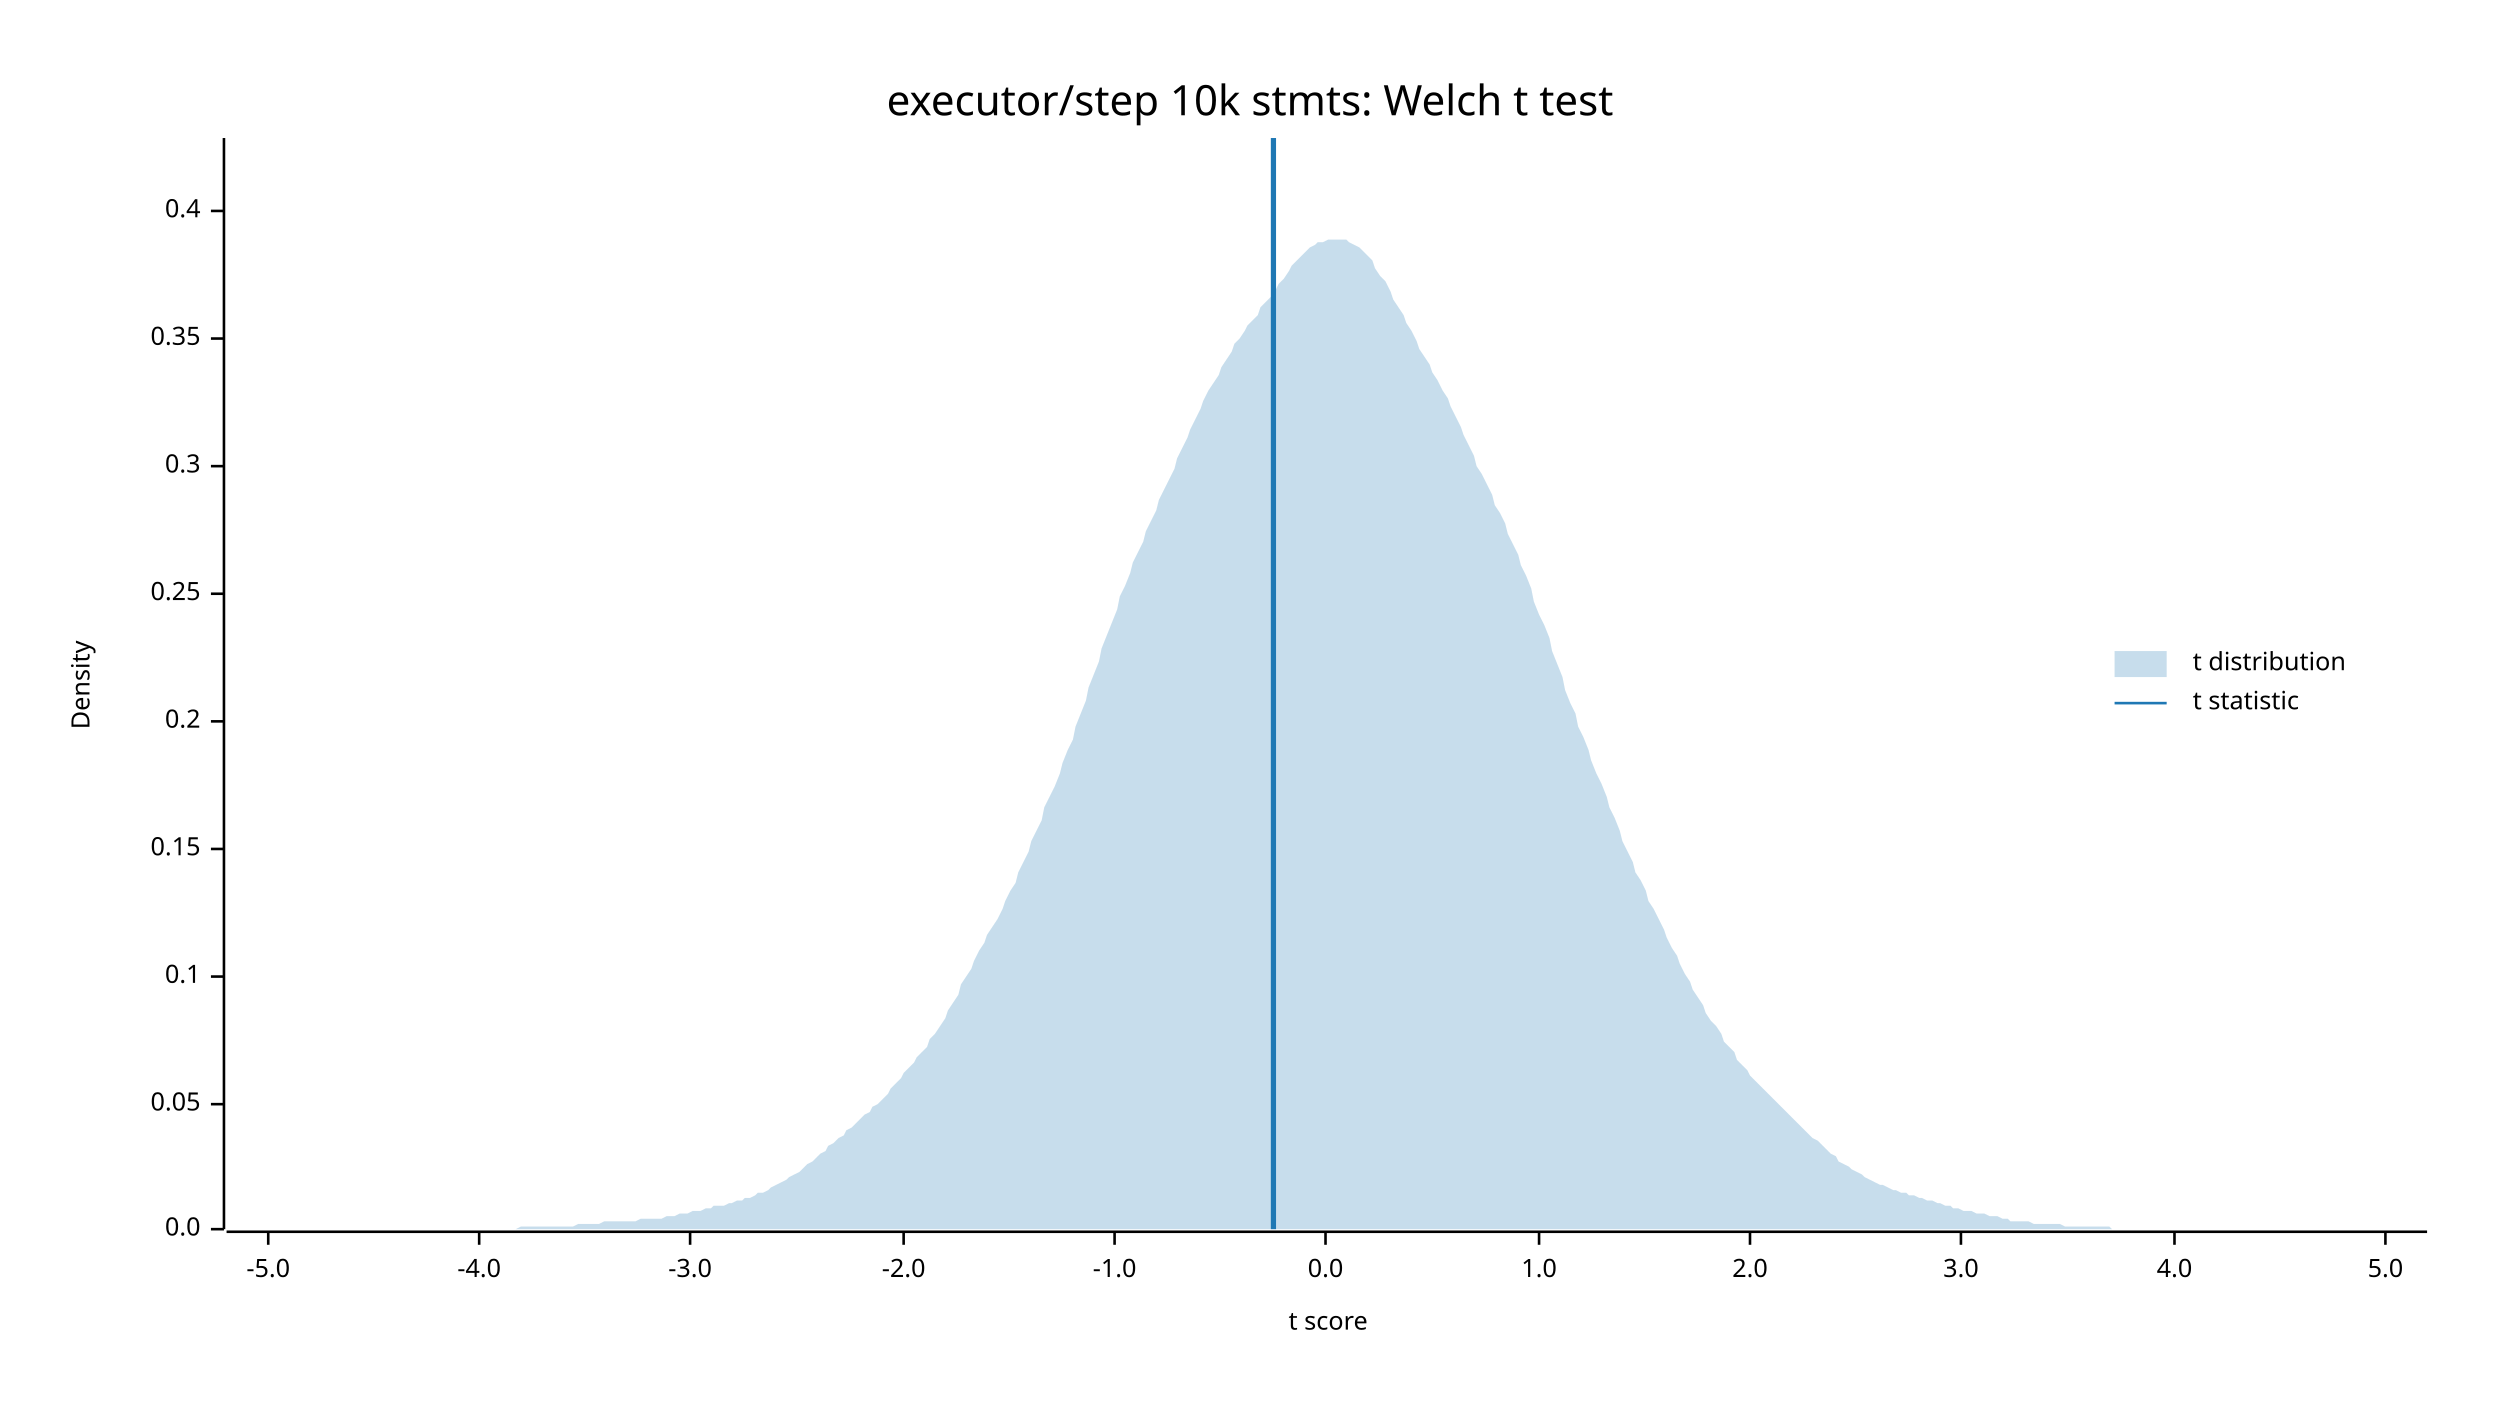
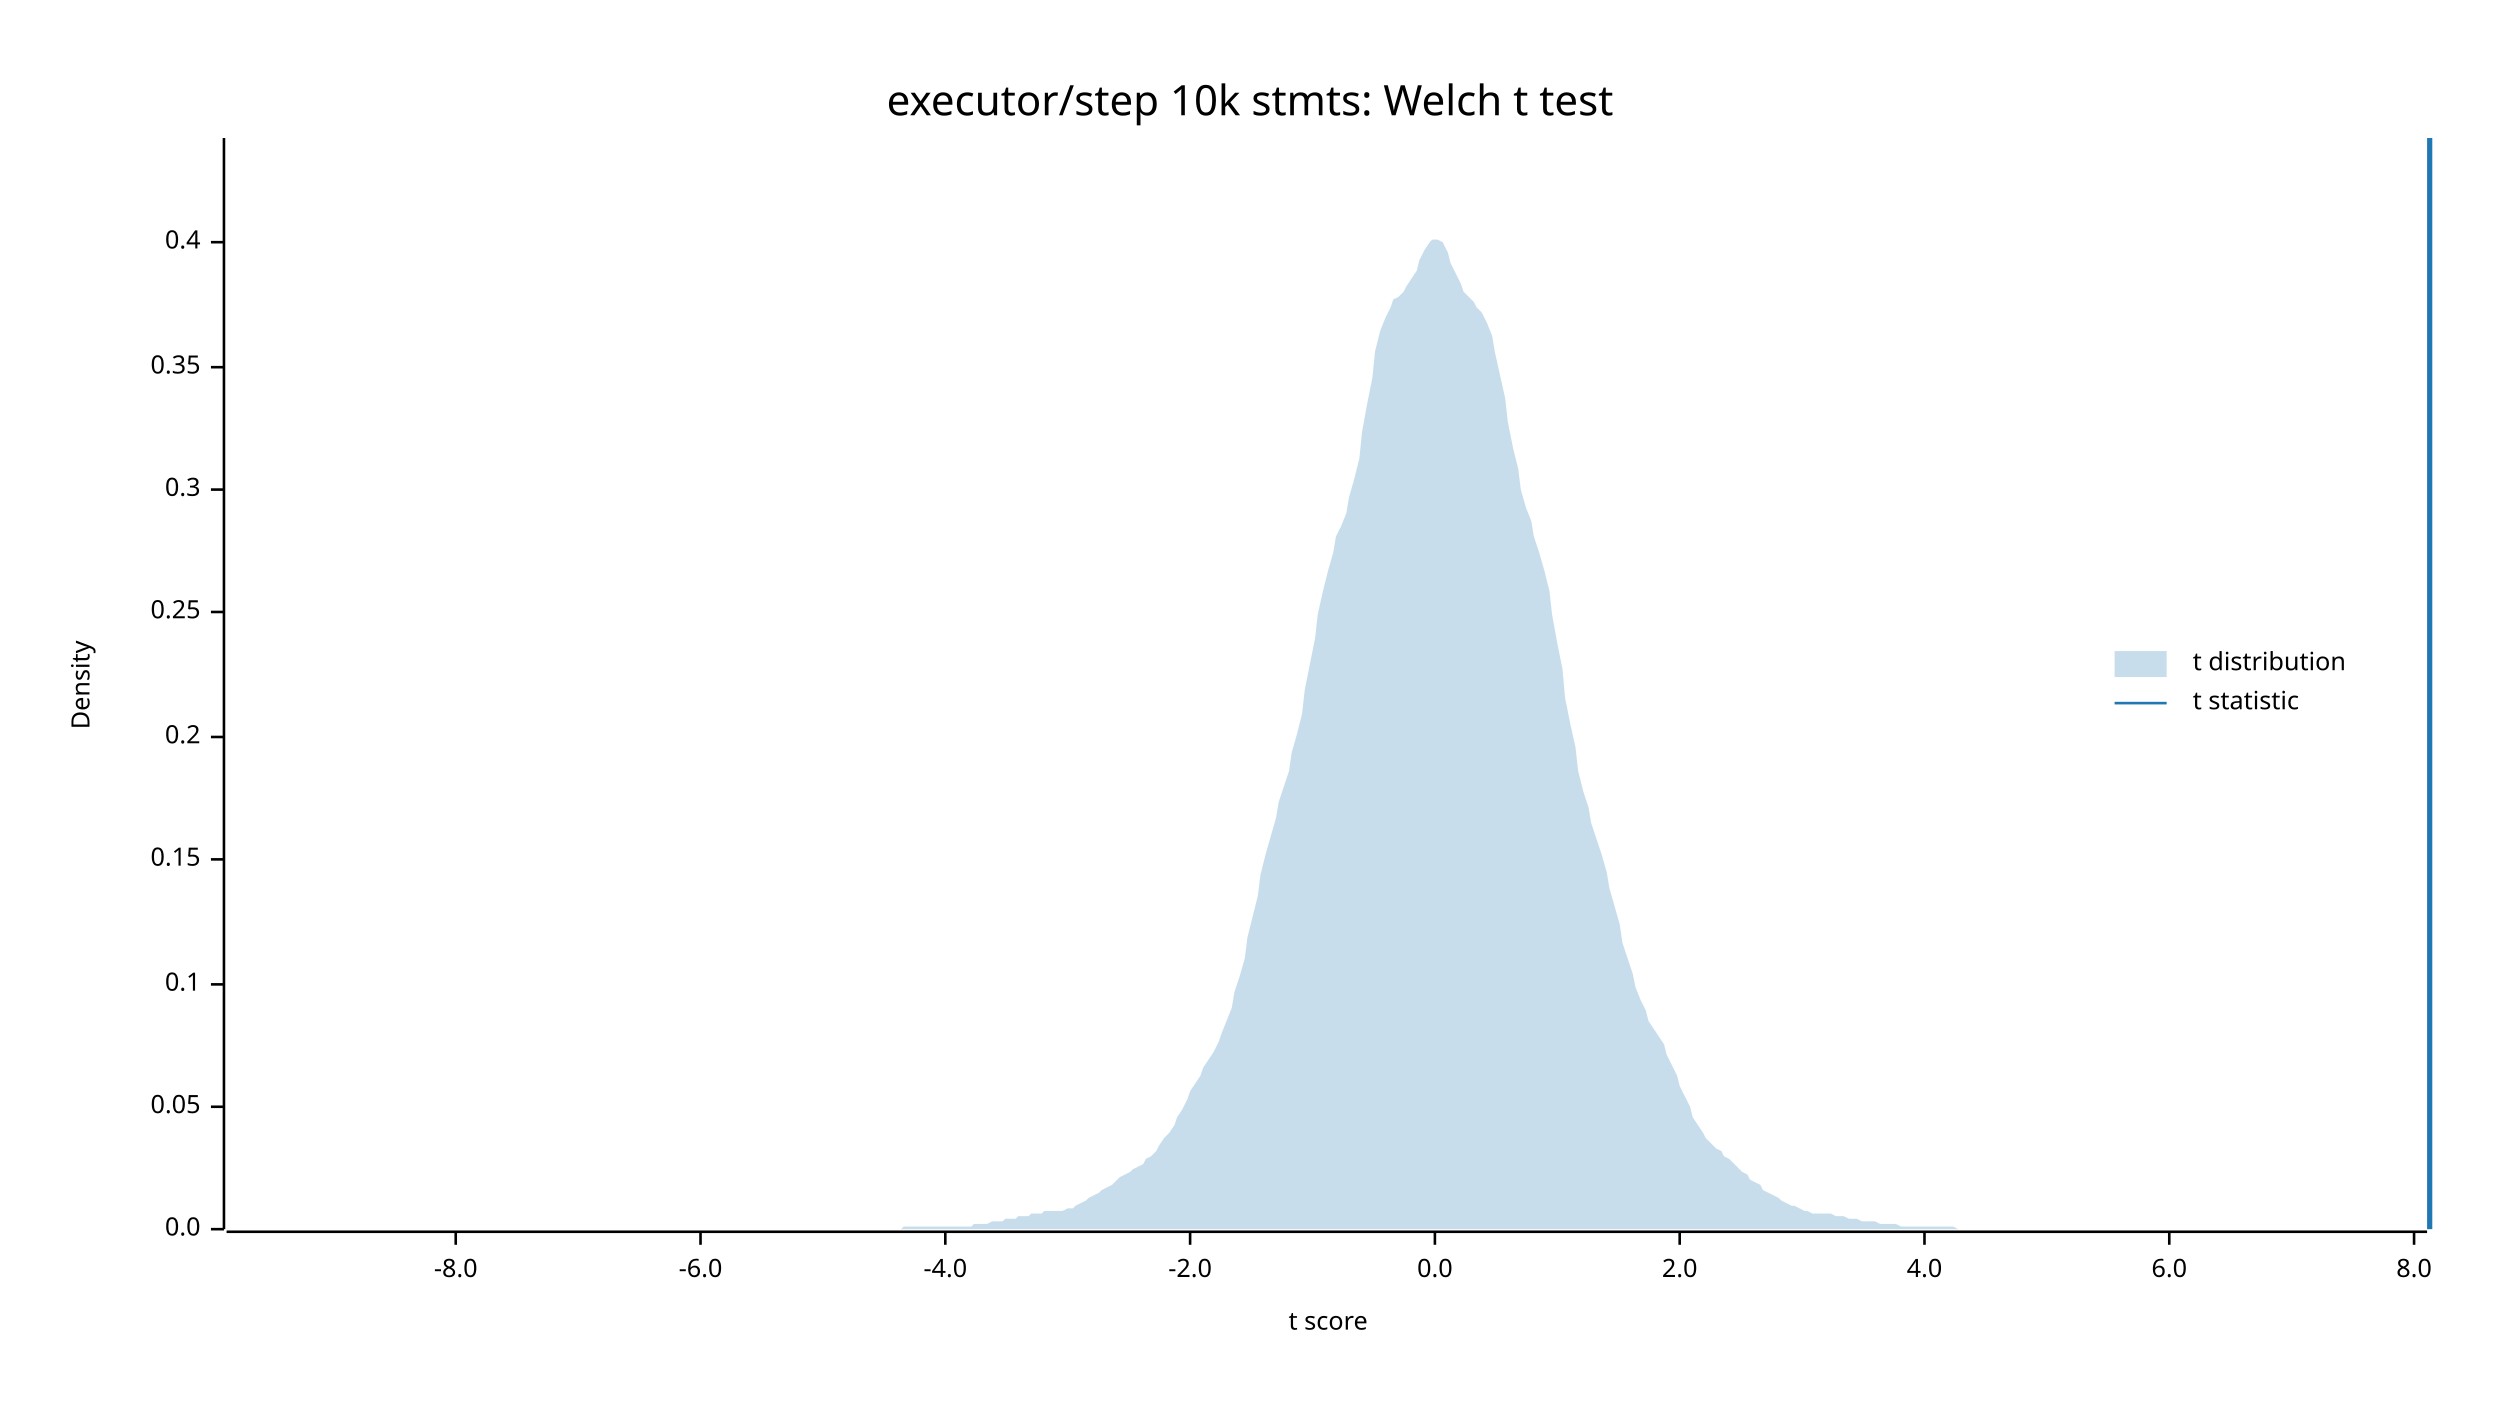
<svg xmlns="http://www.w3.org/2000/svg" width="960" height="540" viewBox="0 0 960 540">
  <text x="480" y="32" dy="0.76em" text-anchor="middle" font-family="sans-serif" font-size="16.129" opacity="1" fill="#000000">
executor/step 10k stmts: Welch t test
</text>
  <text x="27" y="263" dy="0.76em" text-anchor="middle" font-family="sans-serif" font-size="9.677" opacity="1" fill="#000000" transform="rotate(270, 27, 263)">
Density
</text>
  <text x="510" y="513" dy="-0.5ex" text-anchor="middle" font-family="sans-serif" font-size="9.677" opacity="1" fill="#000000">
t score
</text>
  <polyline fill="none" opacity="1" stroke="#000000" stroke-width="1" points="86,53 86,472 " />
  <text x="77" y="472" dy="0.5ex" text-anchor="end" font-family="sans-serif" font-size="9.677" opacity="1" fill="#000000">
0.0
</text>
  <polyline fill="none" opacity="1" stroke="#000000" stroke-width="1" points="81,472 86,472 " />
-   <text x="77" y="424" dy="0.5ex" text-anchor="end" font-family="sans-serif" font-size="9.677" opacity="1" fill="#000000">
+   <text x="77" y="425" dy="0.5ex" text-anchor="end" font-family="sans-serif" font-size="9.677" opacity="1" fill="#000000">
0.05
</text>
-   <polyline fill="none" opacity="1" stroke="#000000" stroke-width="1" points="81,424 86,424 " />
-   <text x="77" y="375" dy="0.5ex" text-anchor="end" font-family="sans-serif" font-size="9.677" opacity="1" fill="#000000">
+   <polyline fill="none" opacity="1" stroke="#000000" stroke-width="1" points="81,425 86,425 " />
+   <text x="77" y="378" dy="0.5ex" text-anchor="end" font-family="sans-serif" font-size="9.677" opacity="1" fill="#000000">
0.1
</text>
-   <polyline fill="none" opacity="1" stroke="#000000" stroke-width="1" points="81,375 86,375 " />
-   <text x="77" y="326" dy="0.5ex" text-anchor="end" font-family="sans-serif" font-size="9.677" opacity="1" fill="#000000">
+   <polyline fill="none" opacity="1" stroke="#000000" stroke-width="1" points="81,378 86,378 " />
+   <text x="77" y="330" dy="0.5ex" text-anchor="end" font-family="sans-serif" font-size="9.677" opacity="1" fill="#000000">
0.15
</text>
-   <polyline fill="none" opacity="1" stroke="#000000" stroke-width="1" points="81,326 86,326 " />
-   <text x="77" y="277" dy="0.5ex" text-anchor="end" font-family="sans-serif" font-size="9.677" opacity="1" fill="#000000">
+   <polyline fill="none" opacity="1" stroke="#000000" stroke-width="1" points="81,330 86,330 " />
+   <text x="77" y="283" dy="0.5ex" text-anchor="end" font-family="sans-serif" font-size="9.677" opacity="1" fill="#000000">
0.2
</text>
-   <polyline fill="none" opacity="1" stroke="#000000" stroke-width="1" points="81,277 86,277 " />
-   <text x="77" y="228" dy="0.5ex" text-anchor="end" font-family="sans-serif" font-size="9.677" opacity="1" fill="#000000">
+   <polyline fill="none" opacity="1" stroke="#000000" stroke-width="1" points="81,283 86,283 " />
+   <text x="77" y="235" dy="0.5ex" text-anchor="end" font-family="sans-serif" font-size="9.677" opacity="1" fill="#000000">
0.25
</text>
-   <polyline fill="none" opacity="1" stroke="#000000" stroke-width="1" points="81,228 86,228 " />
-   <text x="77" y="179" dy="0.5ex" text-anchor="end" font-family="sans-serif" font-size="9.677" opacity="1" fill="#000000">
+   <polyline fill="none" opacity="1" stroke="#000000" stroke-width="1" points="81,235 86,235 " />
+   <text x="77" y="188" dy="0.5ex" text-anchor="end" font-family="sans-serif" font-size="9.677" opacity="1" fill="#000000">
0.3
</text>
-   <polyline fill="none" opacity="1" stroke="#000000" stroke-width="1" points="81,179 86,179 " />
-   <text x="77" y="130" dy="0.5ex" text-anchor="end" font-family="sans-serif" font-size="9.677" opacity="1" fill="#000000">
+   <polyline fill="none" opacity="1" stroke="#000000" stroke-width="1" points="81,188 86,188 " />
+   <text x="77" y="141" dy="0.5ex" text-anchor="end" font-family="sans-serif" font-size="9.677" opacity="1" fill="#000000">
0.35
</text>
-   <polyline fill="none" opacity="1" stroke="#000000" stroke-width="1" points="81,130 86,130 " />
-   <text x="77" y="81" dy="0.5ex" text-anchor="end" font-family="sans-serif" font-size="9.677" opacity="1" fill="#000000">
+   <polyline fill="none" opacity="1" stroke="#000000" stroke-width="1" points="81,141 86,141 " />
+   <text x="77" y="93" dy="0.5ex" text-anchor="end" font-family="sans-serif" font-size="9.677" opacity="1" fill="#000000">
0.4
</text>
-   <polyline fill="none" opacity="1" stroke="#000000" stroke-width="1" points="81,81 86,81 " />
+   <polyline fill="none" opacity="1" stroke="#000000" stroke-width="1" points="81,93 86,93 " />
  <polyline fill="none" opacity="1" stroke="#000000" stroke-width="1" points="87,473 932,473 " />
-   <text x="103" y="483" dy="0.76em" text-anchor="middle" font-family="sans-serif" font-size="9.677" opacity="1" fill="#000000">
- -5.0
+   <text x="175" y="483" dy="0.76em" text-anchor="middle" font-family="sans-serif" font-size="9.677" opacity="1" fill="#000000">
+ -8.0
</text>
-   <polyline fill="none" opacity="1" stroke="#000000" stroke-width="1" points="103,473 103,478 " />
-   <text x="184" y="483" dy="0.76em" text-anchor="middle" font-family="sans-serif" font-size="9.677" opacity="1" fill="#000000">
+   <polyline fill="none" opacity="1" stroke="#000000" stroke-width="1" points="175,473 175,478 " />
+   <text x="269" y="483" dy="0.76em" text-anchor="middle" font-family="sans-serif" font-size="9.677" opacity="1" fill="#000000">
+ -6.0
+ </text>
+   <polyline fill="none" opacity="1" stroke="#000000" stroke-width="1" points="269,473 269,478 " />
+   <text x="363" y="483" dy="0.76em" text-anchor="middle" font-family="sans-serif" font-size="9.677" opacity="1" fill="#000000">
-4.0
</text>
-   <polyline fill="none" opacity="1" stroke="#000000" stroke-width="1" points="184,473 184,478 " />
-   <text x="265" y="483" dy="0.76em" text-anchor="middle" font-family="sans-serif" font-size="9.677" opacity="1" fill="#000000">
- -3.0
- </text>
-   <polyline fill="none" opacity="1" stroke="#000000" stroke-width="1" points="265,473 265,478 " />
-   <text x="347" y="483" dy="0.76em" text-anchor="middle" font-family="sans-serif" font-size="9.677" opacity="1" fill="#000000">
+   <polyline fill="none" opacity="1" stroke="#000000" stroke-width="1" points="363,473 363,478 " />
+   <text x="457" y="483" dy="0.76em" text-anchor="middle" font-family="sans-serif" font-size="9.677" opacity="1" fill="#000000">
-2.0
</text>
-   <polyline fill="none" opacity="1" stroke="#000000" stroke-width="1" points="347,473 347,478 " />
-   <text x="428" y="483" dy="0.76em" text-anchor="middle" font-family="sans-serif" font-size="9.677" opacity="1" fill="#000000">
- -1.0
- </text>
-   <polyline fill="none" opacity="1" stroke="#000000" stroke-width="1" points="428,473 428,478 " />
-   <text x="509" y="483" dy="0.76em" text-anchor="middle" font-family="sans-serif" font-size="9.677" opacity="1" fill="#000000">
+   <polyline fill="none" opacity="1" stroke="#000000" stroke-width="1" points="457,473 457,478 " />
+   <text x="551" y="483" dy="0.76em" text-anchor="middle" font-family="sans-serif" font-size="9.677" opacity="1" fill="#000000">
0.0
</text>
-   <polyline fill="none" opacity="1" stroke="#000000" stroke-width="1" points="509,473 509,478 " />
-   <text x="591" y="483" dy="0.76em" text-anchor="middle" font-family="sans-serif" font-size="9.677" opacity="1" fill="#000000">
- 1.0
- </text>
-   <polyline fill="none" opacity="1" stroke="#000000" stroke-width="1" points="591,473 591,478 " />
-   <text x="672" y="483" dy="0.76em" text-anchor="middle" font-family="sans-serif" font-size="9.677" opacity="1" fill="#000000">
+   <polyline fill="none" opacity="1" stroke="#000000" stroke-width="1" points="551,473 551,478 " />
+   <text x="645" y="483" dy="0.76em" text-anchor="middle" font-family="sans-serif" font-size="9.677" opacity="1" fill="#000000">
2.0
</text>
-   <polyline fill="none" opacity="1" stroke="#000000" stroke-width="1" points="672,473 672,478 " />
-   <text x="753" y="483" dy="0.76em" text-anchor="middle" font-family="sans-serif" font-size="9.677" opacity="1" fill="#000000">
- 3.0
- </text>
-   <polyline fill="none" opacity="1" stroke="#000000" stroke-width="1" points="753,473 753,478 " />
-   <text x="835" y="483" dy="0.76em" text-anchor="middle" font-family="sans-serif" font-size="9.677" opacity="1" fill="#000000">
+   <polyline fill="none" opacity="1" stroke="#000000" stroke-width="1" points="645,473 645,478 " />
+   <text x="739" y="483" dy="0.76em" text-anchor="middle" font-family="sans-serif" font-size="9.677" opacity="1" fill="#000000">
4.0
</text>
-   <polyline fill="none" opacity="1" stroke="#000000" stroke-width="1" points="835,473 835,478 " />
-   <text x="916" y="483" dy="0.76em" text-anchor="middle" font-family="sans-serif" font-size="9.677" opacity="1" fill="#000000">
- 5.0
+   <polyline fill="none" opacity="1" stroke="#000000" stroke-width="1" points="739,473 739,478 " />
+   <text x="833" y="483" dy="0.76em" text-anchor="middle" font-family="sans-serif" font-size="9.677" opacity="1" fill="#000000">
+ 6.0
</text>
-   <polyline fill="none" opacity="1" stroke="#000000" stroke-width="1" points="916,473 916,478 " />
-   <polygon opacity="0.25" fill="#1F78B4" points="87,472 88,472 90,472 92,472 93,472 95,472 97,472 98,472 100,472 102,472 103,472 105,472 107,472 109,472 110,472 112,472 114,472 115,472 117,472 119,472 120,472 122,472 124,472 125,472 127,472 129,472 131,472 132,472 134,472 136,472 137,472 139,472 141,472 142,472 144,472 146,472 147,472 149,472 151,472 153,472 154,472 156,472 158,472 159,472 161,472 163,472 164,472 166,472 168,472 169,472 171,472 173,472 175,472 176,472 178,472 180,472 181,472 183,472 185,472 186,472 188,472 190,472 191,472 193,472 195,472 197,472 198,472 200,471 202,471 203,471 205,471 207,471 208,471 210,471 212,471 214,471 215,471 217,471 219,471 220,471 222,470 224,470 225,470 227,470 229,470 230,470 232,469 234,469 236,469 237,469 239,469 241,469 242,469 244,469 246,468 247,468 249,468 251,468 252,468 254,468 256,467 258,467 259,467 261,466 263,466 264,466 266,465 268,465 269,465 271,464 273,464 274,463 276,463 278,463 280,462 281,462 283,461 285,461 286,460 288,460 290,459 291,458 293,458 295,457 296,456 298,455 300,454 302,453 303,452 305,451 307,450 308,449 310,447 312,446 313,445 315,443 317,442 318,440 320,439 322,437 324,436 325,434 327,433 329,431 330,430 332,428 334,427 335,425 337,424 339,422 341,420 342,418 344,416 346,414 347,412 349,410 351,408 352,406 354,404 356,402 357,399 359,397 361,394 363,391 364,388 366,385 368,382 369,378 371,375 373,372 374,369 376,365 378,362 379,359 381,356 383,353 385,349 386,346 388,342 390,339 391,335 393,331 395,327 396,323 398,319 400,315 401,310 403,306 405,302 407,297 408,293 410,288 412,284 413,279 415,274 417,269 418,264 420,259 422,254 423,249 425,244 427,239 429,234 430,229 432,225 434,220 435,216 437,212 439,208 440,204 442,200 444,196 445,192 447,188 449,184 451,180 452,176 454,172 456,168 457,165 459,161 461,157 462,154 464,150 466,147 468,144 469,141 471,138 473,135 474,132 476,130 478,127 479,125 481,123 483,121 484,118 486,116 488,114 490,111 491,109 493,107 495,104 496,102 498,100 500,98 501,97 503,95 505,94 506,93 508,93 510,92 512,92 513,92 515,92 517,92 518,93 520,94 522,95 523,96 525,98 527,100 528,103 530,106 532,108 534,112 535,115 537,118 539,121 540,124 542,127 544,131 545,134 547,137 549,140 550,143 552,146 554,150 556,153 557,156 559,160 561,164 562,167 564,171 566,175 567,179 569,182 571,186 573,190 574,194 576,197 578,201 579,205 581,209 583,213 584,217 586,221 588,226 589,231 591,236 593,240 595,245 596,250 598,255 600,260 601,265 603,270 605,274 606,279 608,283 610,288 611,292 613,297 615,301 617,306 618,310 620,314 622,319 623,323 625,327 627,331 628,335 630,338 632,342 633,346 635,349 637,353 639,357 640,360 642,364 644,367 645,370 647,374 649,377 650,380 652,383 654,386 655,389 657,392 659,394 661,397 662,400 664,402 666,404 667,407 669,409 671,411 672,413 674,415 676,417 677,418 679,420 681,422 683,424 684,425 686,427 688,429 689,430 691,432 693,434 694,435 696,437 698,438 700,440 701,441 703,443 705,444 706,446 708,447 710,448 711,449 713,450 715,451 716,452 718,453 720,454 722,455 723,455 725,456 727,457 728,457 730,458 732,458 733,459 735,459 737,460 738,460 740,461 742,461 744,462 745,462 747,463 749,463 750,464 752,464 754,465 755,465 757,465 759,466 760,466 762,466 764,467 766,467 767,467 769,468 771,468 772,469 774,469 776,469 777,469 779,469 781,470 782,470 784,470 786,470 788,470 789,470 791,470 793,471 794,471 796,471 798,471 799,471 801,471 803,471 804,471 806,471 808,471 810,471 811,472 813,472 815,472 816,472 818,472 820,472 821,472 823,472 825,472 827,472 828,472 830,472 832,472 833,472 835,472 837,472 838,472 840,472 842,472 843,472 845,472 847,472 849,472 850,472 852,472 854,472 855,472 857,472 859,472 860,472 862,472 864,472 865,472 867,472 869,472 871,472 872,472 874,472 876,472 877,472 879,472 881,472 882,472 884,472 886,472 887,472 889,472 891,472 893,472 894,472 896,472 898,472 899,472 901,472 903,472 904,472 906,472 908,472 909,472 911,472 913,472 915,472 916,472 918,472 920,472 921,472 923,472 925,472 926,472 928,472 930,472 932,472 932,472 87,472 " />
-   <polyline fill="none" opacity="1" stroke="#1F78B4" stroke-width="2" points="489,472 489,53 " />
+   <polyline fill="none" opacity="1" stroke="#000000" stroke-width="1" points="833,473 833,478 " />
+   <text x="927" y="483" dy="0.76em" text-anchor="middle" font-family="sans-serif" font-size="9.677" opacity="1" fill="#000000">
+ 8.0
+ </text>
+   <polyline fill="none" opacity="1" stroke="#000000" stroke-width="1" points="927,473 927,478 " />
+   <polygon opacity="0.25" fill="#1F78B4" points="87,472 88,472 90,472 92,472 93,472 95,472 97,472 98,472 100,472 102,472 103,472 105,472 107,472 109,472 110,472 112,472 114,472 115,472 117,472 119,472 120,472 122,472 124,472 125,472 127,472 129,472 131,472 132,472 134,472 136,472 137,472 139,472 141,472 142,472 144,472 146,472 147,472 149,472 151,472 153,472 154,472 156,472 158,472 159,472 161,472 163,472 164,472 166,472 168,472 169,472 171,472 173,472 175,472 176,472 178,472 180,472 181,472 183,472 185,472 186,472 188,472 190,472 191,472 193,472 195,472 197,472 198,472 200,472 202,472 203,472 205,472 207,472 208,472 210,472 212,472 214,472 215,472 217,472 219,472 220,472 222,472 224,472 225,472 227,472 229,472 230,472 232,472 234,472 236,472 237,472 239,472 241,472 242,472 244,472 246,472 247,472 249,472 251,472 252,472 254,472 256,472 258,472 259,472 261,472 263,472 264,472 266,472 268,472 269,472 271,472 273,472 274,472 276,472 278,472 280,472 281,472 283,472 285,472 286,472 288,472 290,472 291,472 293,472 295,472 296,472 298,472 300,472 302,472 303,472 305,472 307,472 308,472 310,472 312,472 313,472 315,472 317,472 318,472 320,472 322,472 324,472 325,472 327,472 329,472 330,472 332,472 334,472 335,472 337,472 339,472 341,472 342,472 344,472 346,472 347,471 349,471 351,471 352,471 354,471 356,471 357,471 359,471 361,471 363,471 364,471 366,471 368,471 369,471 371,471 373,471 374,470 376,470 378,470 379,470 381,469 383,469 385,469 386,468 388,468 390,468 391,467 393,467 395,467 396,466 398,466 400,466 401,465 403,465 405,465 407,465 408,465 410,464 412,464 413,463 415,462 417,461 418,460 420,459 422,458 423,457 425,456 427,455 429,453 430,452 432,451 434,450 435,449 437,448 439,447 440,445 442,444 444,442 445,440 447,437 449,435 451,432 452,429 454,426 456,422 457,419 459,416 461,413 462,410 464,407 466,404 468,400 469,397 471,392 473,387 474,381 476,375 478,368 479,360 481,352 483,344 484,336 486,328 488,321 490,314 491,308 493,302 495,296 496,289 498,282 500,274 501,265 503,255 505,245 506,236 508,227 510,219 512,212 513,206 515,202 517,197 518,191 520,184 522,176 523,166 525,155 527,145 528,135 530,127 532,122 534,118 535,115 537,114 539,112 540,110 542,107 544,104 545,100 547,96 549,93 550,92 552,92 554,93 556,97 557,101 559,105 561,109 562,112 564,114 566,116 567,118 569,120 571,124 573,129 574,135 576,144 578,153 579,162 581,172 583,180 584,188 586,195 588,200 589,206 591,212 593,219 595,227 596,236 598,247 600,257 601,268 603,278 605,287 606,296 608,304 610,310 611,316 613,322 615,328 617,335 618,341 620,348 622,355 623,362 625,368 627,374 628,379 630,384 632,388 633,392 635,395 637,398 639,401 640,405 642,409 644,413 645,417 647,421 649,425 650,429 652,432 654,435 655,437 657,439 659,441 661,442 662,444 664,445 666,447 667,448 669,450 671,451 672,453 674,454 676,455 677,457 679,458 681,459 683,460 684,461 686,462 688,463 689,463 691,464 693,465 694,465 696,466 698,466 700,466 701,466 703,466 705,467 706,467 708,467 710,468 711,468 713,468 715,469 716,469 718,469 720,469 722,470 723,470 725,470 727,470 728,470 730,471 732,471 733,471 735,471 737,471 738,471 740,471 742,471 744,471 745,471 747,471 749,471 750,471 752,472 754,472 755,472 757,472 759,472 760,472 762,472 764,472 766,472 767,472 769,472 771,472 772,472 774,472 776,472 777,472 779,472 781,472 782,472 784,472 786,472 788,472 789,472 791,472 793,472 794,472 796,472 798,472 799,472 801,472 803,472 804,472 806,472 808,472 810,472 811,472 813,472 815,472 816,472 818,472 820,472 821,472 823,472 825,472 827,472 828,472 830,472 832,472 833,472 835,472 837,472 838,472 840,472 842,472 843,472 845,472 847,472 849,472 850,472 852,472 854,472 855,472 857,472 859,472 860,472 862,472 864,472 865,472 867,472 869,472 871,472 872,472 874,472 876,472 877,472 879,472 881,472 882,472 884,472 886,472 887,472 889,472 891,472 893,472 894,472 896,472 898,472 899,472 901,472 903,472 904,472 906,472 908,472 909,472 911,472 913,472 915,472 916,472 918,472 920,472 921,472 923,472 925,472 926,472 928,472 930,472 932,472 932,472 87,472 " />
+   <polyline fill="none" opacity="1" stroke="#1F78B4" stroke-width="2" points="933,472 933,53 " />
  <text x="842" y="250" dy="0.76em" text-anchor="start" font-family="sans-serif" font-size="9.677" opacity="1" fill="#000000">
t distribution
</text>
  <text x="842" y="265" dy="0.76em" text-anchor="start" font-family="sans-serif" font-size="9.677" opacity="1" fill="#000000">
t statistic
</text>
  <rect x="812" y="250" width="20" height="10" opacity="0.25" fill="#1F78B4" stroke="none" />
  <polyline fill="none" opacity="1" stroke="#1F78B4" stroke-width="1" points="812,270 832,270 " />
</svg>
